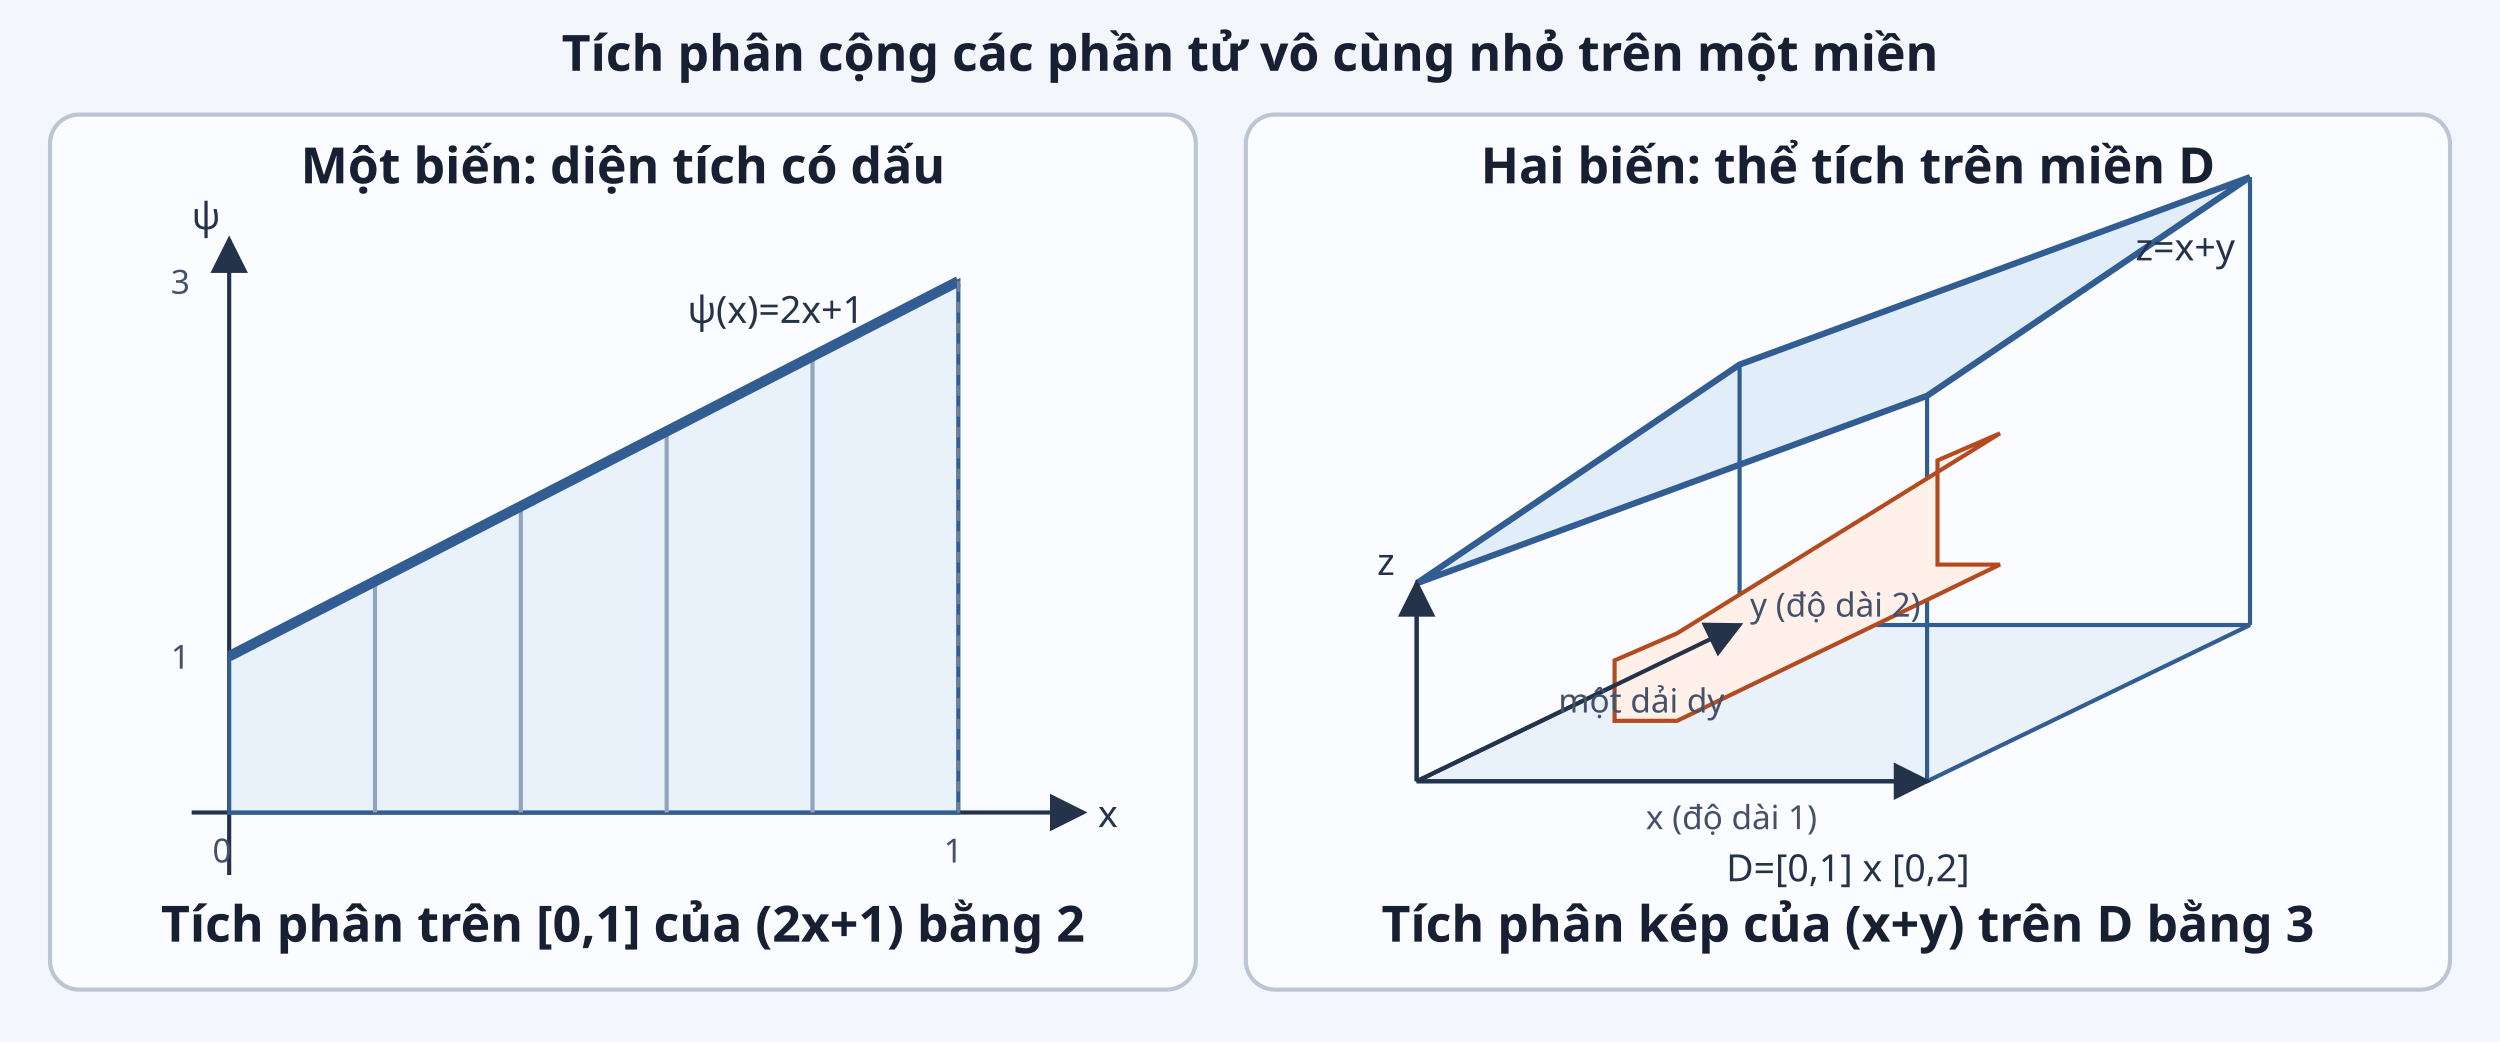
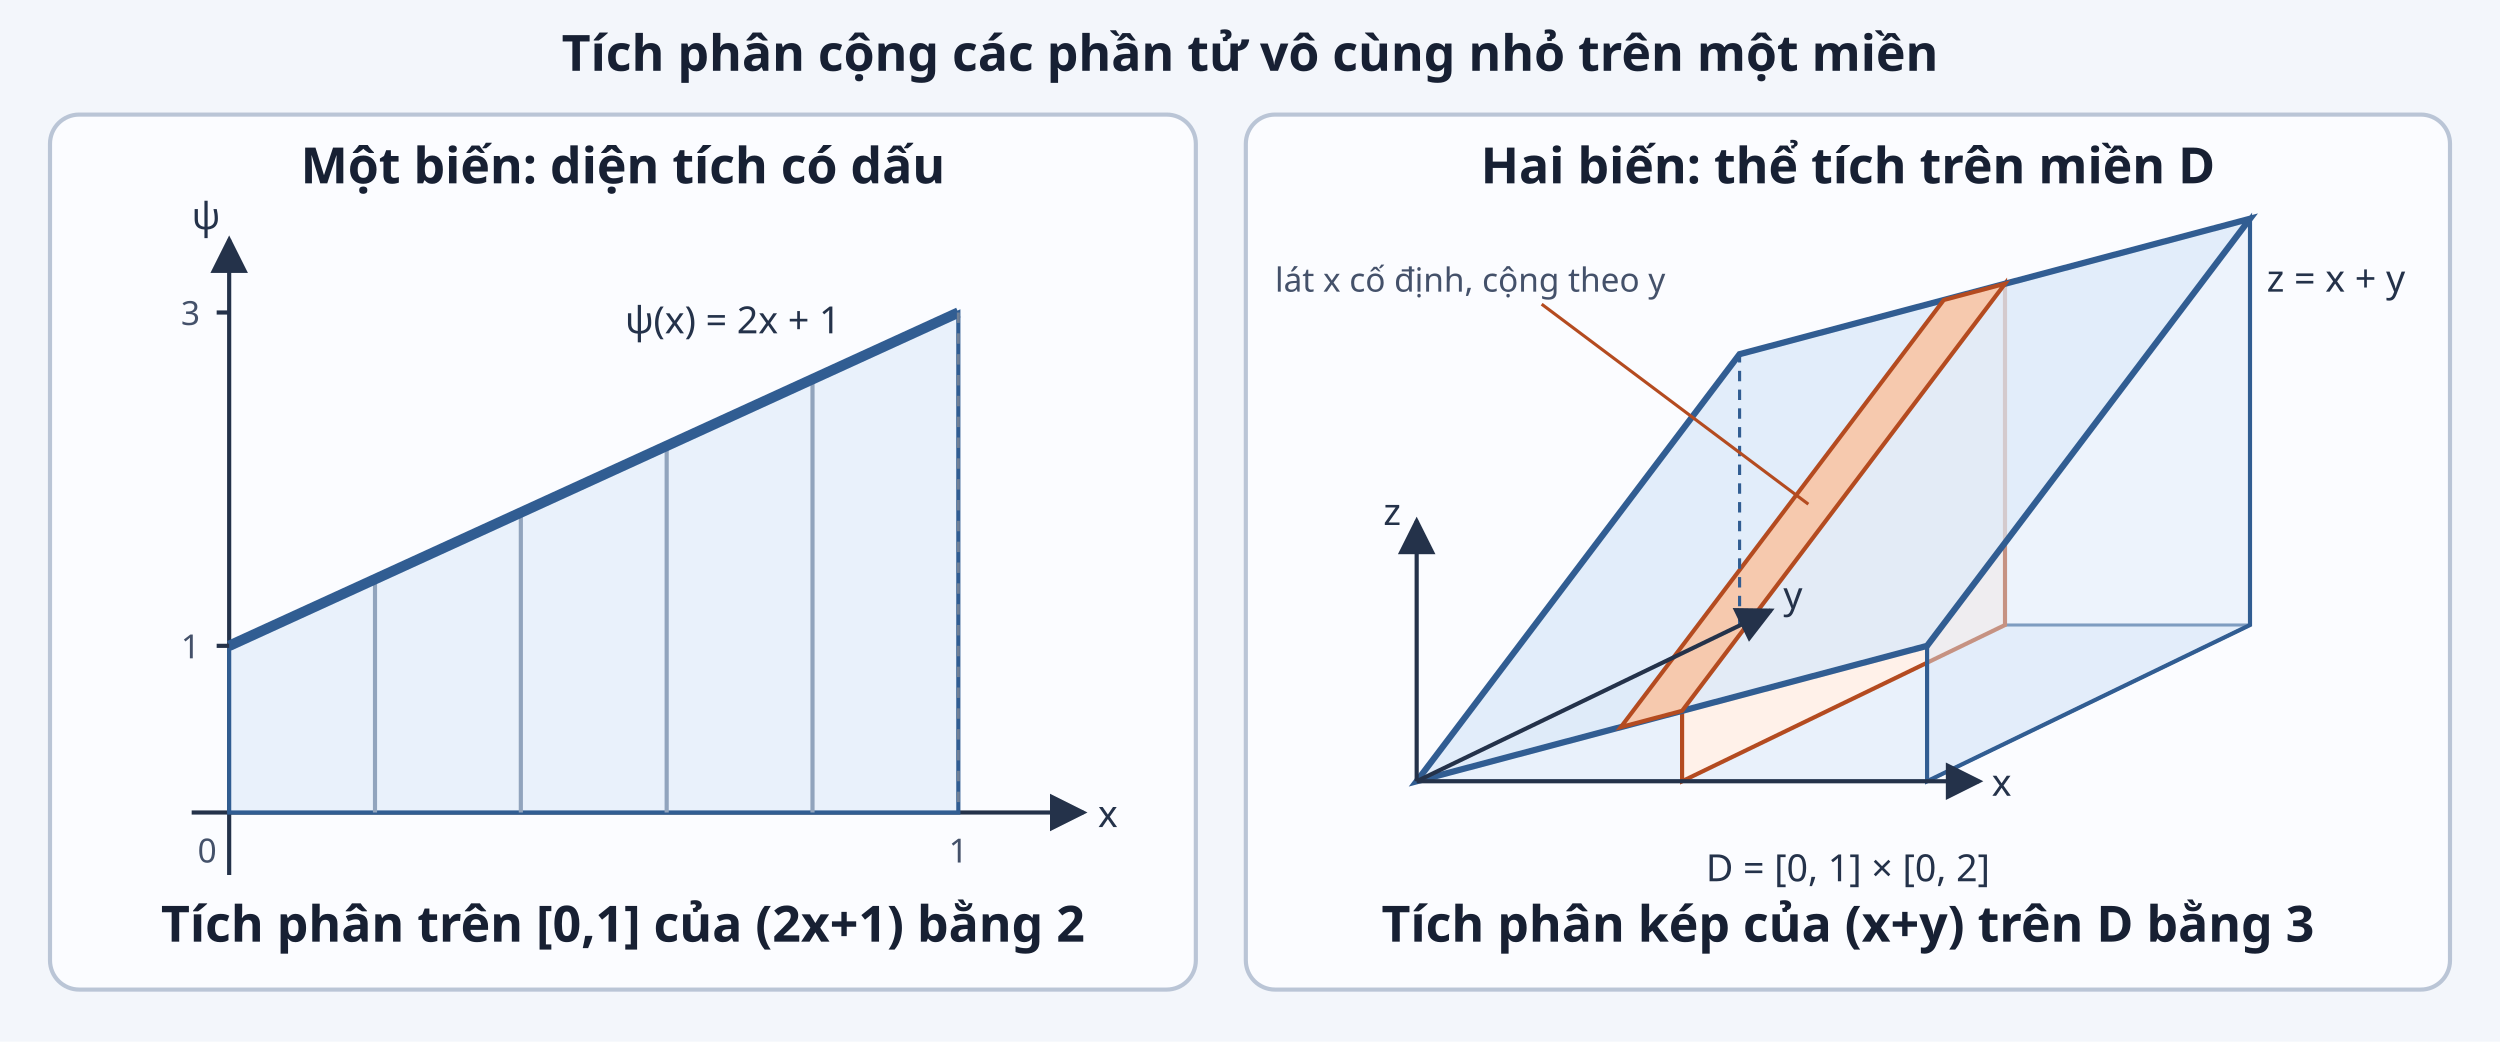
<svg xmlns="http://www.w3.org/2000/svg" viewBox="0 0 1200 500" role="img" aria-labelledby="title desc">
  <defs>
    <marker id="arrow" markerWidth="9" markerHeight="9" refX="8" refY="4.5" orient="auto">
      <path d="M0 0L9 4.5L0 9Z" fill="#24324a" />
    </marker>
    <style>
      .panel{fill:#fbfcff;stroke:#bac5d6;stroke-width:2}.title{font-family:sans-serif;font-size:24px;font-weight:700;fill:#172033}.label{font-family:sans-serif;font-size:18px;fill:#24324a}.small{font-family:sans-serif;font-size:16px;fill:#44516a}.axis{stroke:#24324a;stroke-width:2;marker-end:url(#arrow)}.curve{fill:none;stroke:#315d92;stroke-width:5}.surface{fill:#dce9f8;fill-opacity:.8;stroke:#315d92;stroke-width:3}.strip{fill:#fff1e9;stroke:#b44b20;stroke-width:2}.guide{stroke:#708096;stroke-width:1.4;stroke-dasharray:5 5}
    </style>
  </defs>
  <rect width="1200" height="500" fill="#f3f6fb" />
  <text class="title" x="600" y="34" text-anchor="middle">Tích phân cộng các phần tử vô cùng nhỏ trên một miền</text>
  <rect class="panel" x="24" y="55" width="550" height="420" rx="14" />
  <text class="title" x="299" y="88" text-anchor="middle">Một biến: diện tích có dấu</text>
  <line class="axis" x1="92" y1="390" x2="520" y2="390" />
  <text class="label" x="527" y="397">x</text>
  <line class="axis" x1="110" y1="420" x2="110" y2="115" />
  <text class="label" x="92" y="110">ψ</text>
-   <path d="M110 390 L110 315 L460 135 L460 390 Z" fill="#e9f1fb" stroke="#315d92" stroke-width="2" />
-   <line x1="180" y1="390" x2="180" y2="279" stroke="#91a4bd" stroke-width="2" />
-   <line x1="250" y1="390" x2="250" y2="243" stroke="#91a4bd" stroke-width="2" />
-   <line x1="320" y1="390" x2="320" y2="207" stroke="#91a4bd" stroke-width="2" />
-   <line x1="390" y1="390" x2="390" y2="171" stroke="#91a4bd" stroke-width="2" />
-   <line class="curve" x1="110" y1="315" x2="460" y2="135" />
-   <line class="guide" x1="460" y1="135" x2="460" y2="390" />
-   <text class="small" x="102" y="414">0</text>
-   <text class="small" x="453" y="414">1</text>
-   <text class="small" x="82" y="321">1</text>
-   <text class="small" x="82" y="141">3</text>
-   <text class="label" x="330" y="155">ψ(x)=2x+1</text>
+   <path d="M110 390 L110 310 L460 150 L460 390 Z" fill="#e9f1fb" stroke="#315d92" stroke-width="2" />
+   <line x1="180" y1="390" x2="180" y2="278" stroke="#91a4bd" stroke-width="2" />
+   <line x1="250" y1="390" x2="250" y2="246" stroke="#91a4bd" stroke-width="2" />
+   <line x1="320" y1="390" x2="320" y2="214" stroke="#91a4bd" stroke-width="2" />
+   <line x1="390" y1="390" x2="390" y2="182" stroke="#91a4bd" stroke-width="2" />
+   <line class="curve" x1="110" y1="310" x2="460" y2="150" />
+   <line class="guide" x1="460" y1="150" x2="460" y2="390" />
+   <line x1="104" y1="310" x2="110" y2="310" stroke="#24324a" stroke-width="2" />
+   <line x1="104" y1="150" x2="110" y2="150" stroke="#24324a" stroke-width="2" />
+   <text class="small" x="104" y="414" text-anchor="end">0</text>
+   <text class="small" x="460" y="414" text-anchor="middle">1</text>
+   <text class="small" x="96" y="316" text-anchor="end">1</text>
+   <text class="small" x="96" y="156" text-anchor="end">3</text>
+   <text class="label" x="300" y="160">ψ(x) = 2x + 1</text>
  <text class="title" x="299" y="452" text-anchor="middle">Tích phân trên [0,1] của (2x+1) bằng 2</text>
  <rect class="panel" x="598" y="55" width="578" height="420" rx="14" />
  <text class="title" x="887" y="88" text-anchor="middle">Hai biến: thể tích trên miền D</text>
-   <polygon points="680,375 925,375 1080,300 835,300" fill="#e9f1fb" stroke="#315d92" stroke-width="2" />
-   <polygon class="surface" points="680,280 925,190 1080,85 835,175" />
-   <line x1="680" y1="375" x2="680" y2="280" stroke="#315d92" stroke-width="2" />
-   <line x1="925" y1="375" x2="925" y2="190" stroke="#315d92" stroke-width="2" />
-   <line x1="1080" y1="300" x2="1080" y2="85" stroke="#315d92" stroke-width="2" />
-   <line x1="835" y1="300" x2="835" y2="175" stroke="#315d92" stroke-width="2" />
-   <polygon class="strip" points="775,346 805,346 960,271 930,271 930,221 960,208 805,304 775,317" />
-   <line class="axis" x1="680" y1="375" x2="925" y2="375" />
-   <text class="small" x="790" y="398">x (độ dài 1)</text>
-   <line class="axis" x1="680" y1="375" x2="835" y2="300" />
-   <text class="small" x="840" y="296">y (độ dài 2)</text>
-   <line class="axis" x1="680" y1="375" x2="680" y2="280" />
-   <text class="label" x="661" y="276">z</text>
-   <text class="label" x="1025" y="125">z=x+y</text>
-   <text class="label" x="887" y="423" text-anchor="middle">D=[0,1] x [0,2]</text>
-   <text class="small" x="748" y="342">một dải dy</text>
+   <polygon points="680,375 925,375 1080,300 835,300" fill="#e9f1fb" stroke="#315d92" stroke-width="1.5" />
+   <polygon points="807.4,375 962.4,300 962.4,136.2 807.4,341.2" fill="#fff1e9" stroke="#b44b20" stroke-width="2" />
+   <polygon points="925,375 1080,300 1080,105 925,310" fill="#dce9f8" fill-opacity=".45" stroke="#315d92" stroke-width="2" />
+   <polygon class="surface" points="680,375 925,310 1080,105 835,170" fill-opacity=".6" />
+   <polygon points="778,349 933,144 962.4,136.2 807.4,341.2" fill="#f6c9ae" stroke="#b44b20" stroke-width="2" />
+   <line x1="835" y1="300" x2="835" y2="170" stroke="#315d92" stroke-width="1.5" stroke-dasharray="5 4" />
+   <line class="axis" x1="680" y1="375" x2="950" y2="375" />
+   <text class="label" x="956" y="382">x</text>
+   <line class="axis" x1="680" y1="375" x2="850" y2="293" />
+   <text class="label" x="856" y="292">y</text>
+   <line class="axis" x1="680" y1="375" x2="680" y2="250" />
+   <text class="label" x="664" y="252">z</text>
+   <text class="label" x="1088" y="140">z = x + y</text>
+   <line x1="740" y1="146" x2="868" y2="242" stroke="#b44b20" stroke-width="1.5" />
+   <text class="small" x="612" y="140">lát x cố định, cộng theo y</text>
+   <text class="label" x="887" y="423" text-anchor="middle">D = [0, 1] × [0, 2]</text>
  <text class="title" x="887" y="452" text-anchor="middle">Tích phân kép của (x+y) trên D bằng 3</text>
</svg>
